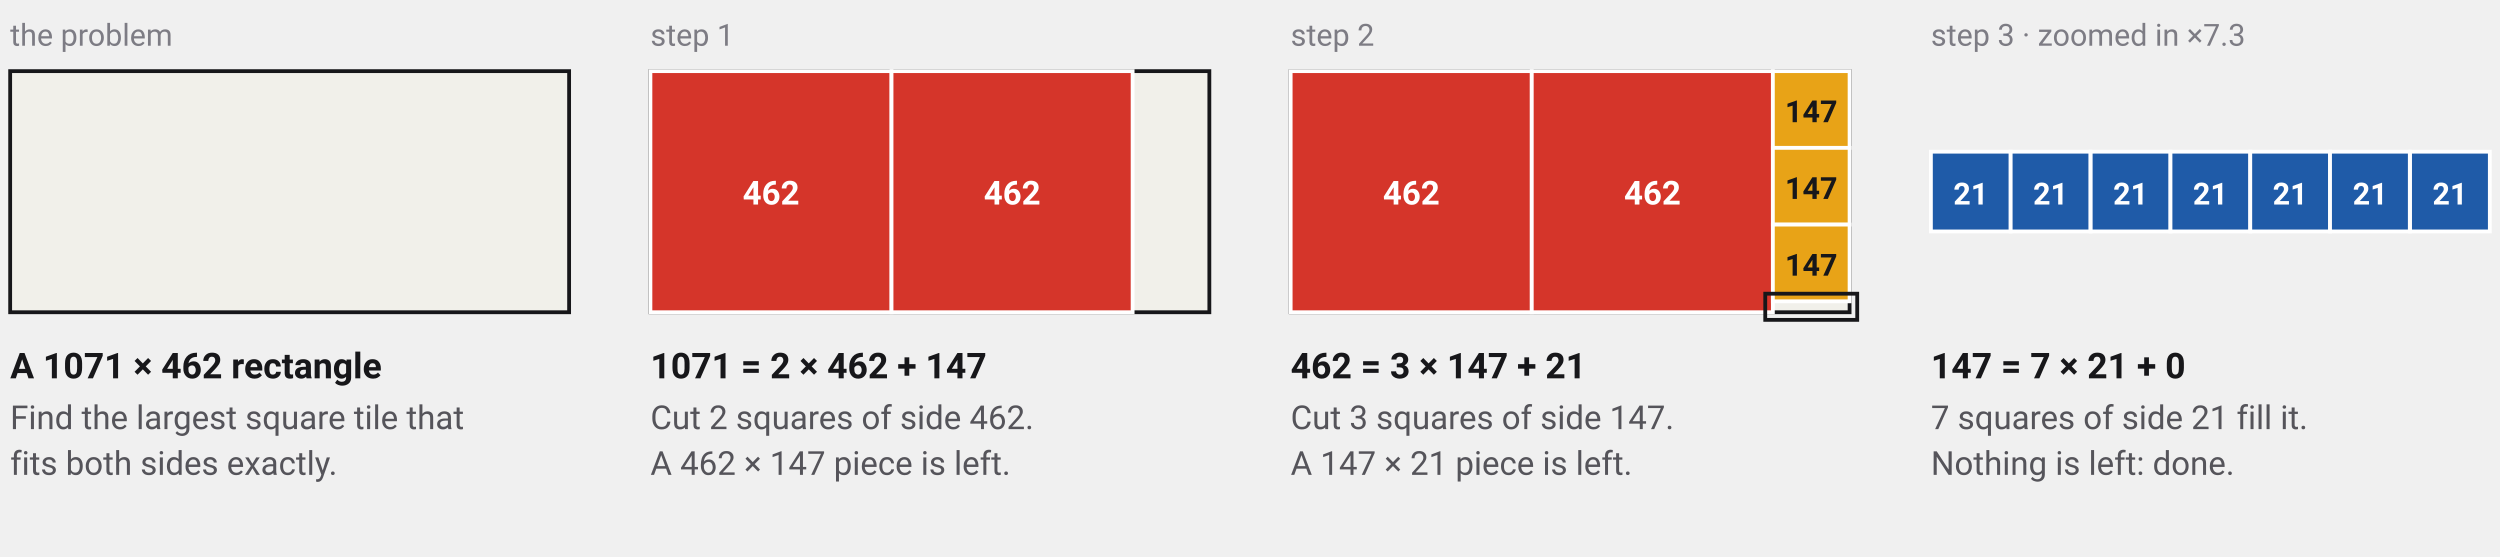
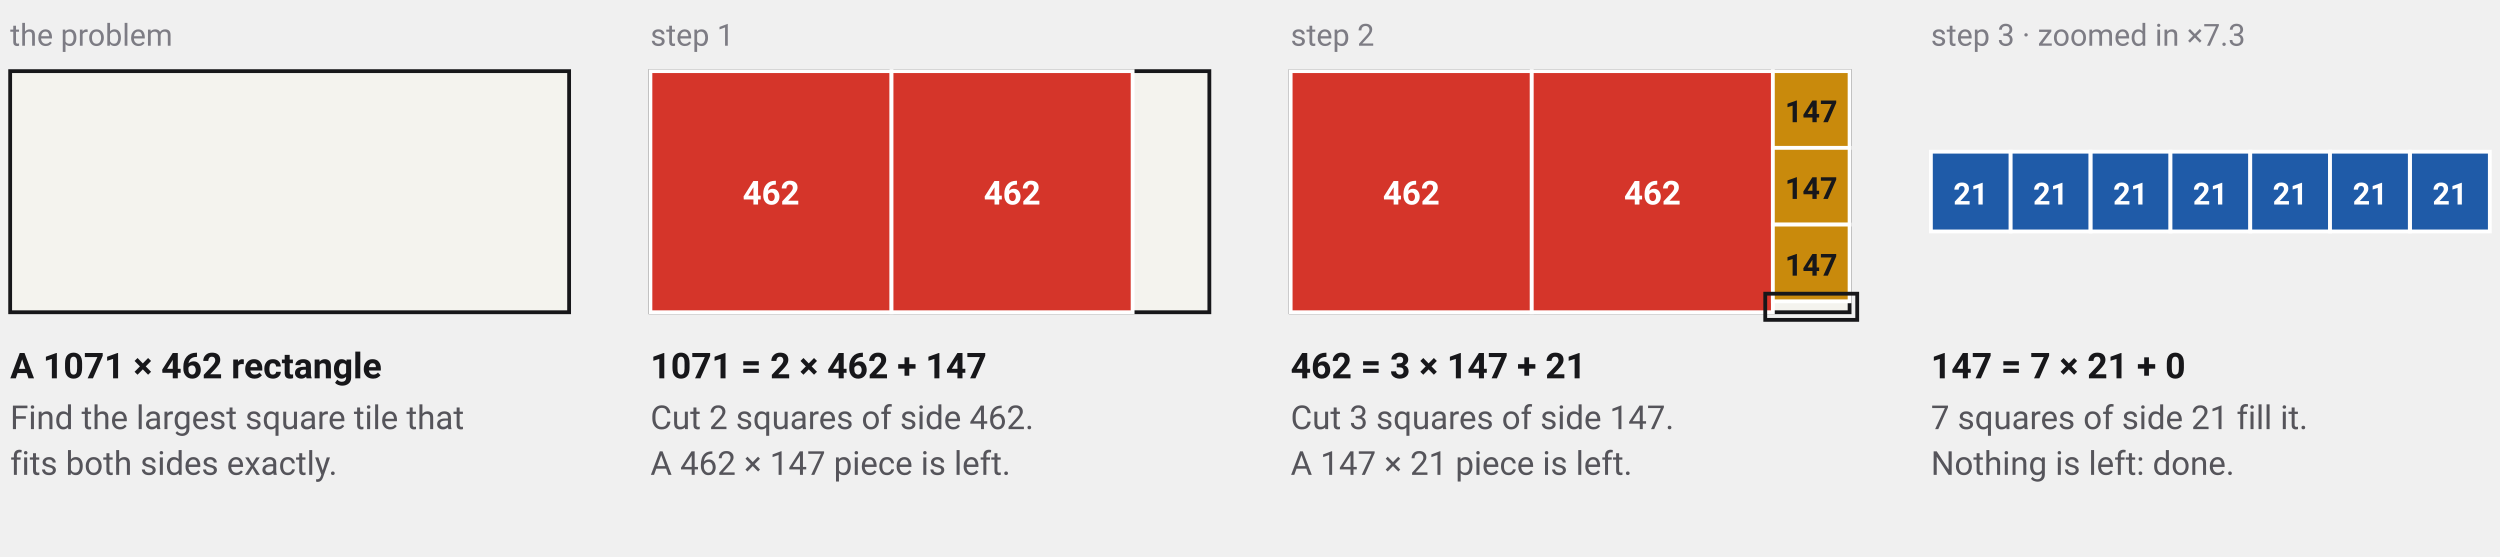
- <svg xmlns="http://www.w3.org/2000/svg" viewBox="0 0 984 218.902" width="984" height="218.902" role="img" aria-label="Euclid's algorithm on 1071 and 462 drawn as squares cut from a rectangle" font-family="system-ui,-apple-system,'Segoe UI',Roboto,Arial,sans-serif">
-   <rect x="4" y="28" width="220.0" height="94.9" fill="#f1f0ea" stroke="#17171a" stroke-width="1.5" />
-   <text x="4.0" y="148.9" fill="#17171a" font-size="14" text-anchor="start" font-weight="650">A 1071 × 462 rectangle</text>
-   <text x="4.0" y="168.9" fill="#55545a" font-size="13" text-anchor="start" font-weight="400">Find the largest square tile that</text>
-   <text x="4.0" y="186.9" fill="#55545a" font-size="13" text-anchor="start" font-weight="400">fits both sides exactly.</text>
-   <text x="4.0" y="18.0" fill="#7d7c84" font-size="12" text-anchor="start" font-weight="400">the problem</text>
-   <rect x="256" y="28" width="220.0" height="94.9" fill="#f1f0ea" stroke="#17171a" stroke-width="1.5" />
-   <rect x="256.0" y="28.0" width="94.9" height="94.9" fill="#d5352a" stroke="#ffffff" stroke-width="1.5" />
-   <text x="303.5" y="80.5" fill="#ffffff" font-size="13" text-anchor="middle" font-weight="600">462</text>
-   <rect x="350.9" y="28.0" width="94.9" height="94.9" fill="#d5352a" stroke="#ffffff" stroke-width="1.5" />
-   <text x="398.4" y="80.5" fill="#ffffff" font-size="13" text-anchor="middle" font-weight="600">462</text>
-   <text x="256.0" y="148.9" fill="#17171a" font-size="14" text-anchor="start" font-weight="650">1071 = 2 × 462 + 147</text>
-   <text x="256.0" y="168.9" fill="#55545a" font-size="13" text-anchor="start" font-weight="400">Cut 2 squares of side 462.</text>
-   <text x="256.0" y="186.9" fill="#55545a" font-size="13" text-anchor="start" font-weight="400">A 462 × 147 piece is left.</text>
-   <text x="256.0" y="18.0" fill="#7d7c84" font-size="12" text-anchor="start" font-weight="400">step 1</text>
-   <rect x="508" y="28" width="220.0" height="94.9" fill="#f1f0ea" stroke="#17171a" stroke-width="1.5" />
-   <rect x="508.0" y="28.0" width="94.9" height="94.9" fill="#d5352a" stroke="#ffffff" stroke-width="1.5" />
-   <text x="555.5" y="80.5" fill="#ffffff" font-size="13" text-anchor="middle" font-weight="600">462</text>
-   <rect x="602.9" y="28.0" width="94.9" height="94.9" fill="#d5352a" stroke="#ffffff" stroke-width="1.5" />
-   <text x="650.4" y="80.5" fill="#ffffff" font-size="13" text-anchor="middle" font-weight="600">462</text>
-   <rect x="697.8" y="28.0" width="30.2" height="30.2" fill="#e8a317" stroke="#ffffff" stroke-width="1.5" />
-   <text x="712.9" y="48.1" fill="#17171a" font-size="12" text-anchor="middle" font-weight="600">147</text>
-   <rect x="697.8" y="58.2" width="30.2" height="30.2" fill="#e8a317" stroke="#ffffff" stroke-width="1.5" />
-   <text x="712.9" y="78.3" fill="#17171a" font-size="12" text-anchor="middle" font-weight="600">147</text>
-   <rect x="697.8" y="88.4" width="30.2" height="30.2" fill="#e8a317" stroke="#ffffff" stroke-width="1.5" />
-   <text x="712.9" y="108.5" fill="#17171a" font-size="12" text-anchor="middle" font-weight="600">147</text>
-   <rect x="694.8" y="115.6" width="36.2" height="10.3" fill="none" stroke="#17171a" stroke-width="1.5" />
-   <text x="508.0" y="148.9" fill="#17171a" font-size="14" text-anchor="start" font-weight="650">462 = 3 × 147 + 21</text>
-   <text x="508.0" y="168.9" fill="#55545a" font-size="13" text-anchor="start" font-weight="400">Cut 3 squares of side 147.</text>
-   <text x="508.0" y="186.9" fill="#55545a" font-size="13" text-anchor="start" font-weight="400">A 147 × 21 piece is left.</text>
-   <text x="508.0" y="18.0" fill="#7d7c84" font-size="12" text-anchor="start" font-weight="400">step 2</text>
-   <rect x="760.0" y="59.7" width="31.4" height="31.4" fill="#1f5ba8" stroke="#ffffff" stroke-width="1.5" />
-   <text x="775.7" y="80.5" fill="#ffffff" font-size="12" text-anchor="middle" font-weight="600">21</text>
-   <rect x="791.4" y="59.7" width="31.4" height="31.4" fill="#1f5ba8" stroke="#ffffff" stroke-width="1.5" />
-   <text x="807.1" y="80.5" fill="#ffffff" font-size="12" text-anchor="middle" font-weight="600">21</text>
-   <rect x="822.9" y="59.7" width="31.4" height="31.4" fill="#1f5ba8" stroke="#ffffff" stroke-width="1.5" />
-   <text x="838.6" y="80.5" fill="#ffffff" font-size="12" text-anchor="middle" font-weight="600">21</text>
-   <rect x="854.3" y="59.7" width="31.4" height="31.4" fill="#1f5ba8" stroke="#ffffff" stroke-width="1.5" />
-   <text x="870.0" y="80.5" fill="#ffffff" font-size="12" text-anchor="middle" font-weight="600">21</text>
-   <rect x="885.7" y="59.7" width="31.4" height="31.4" fill="#1f5ba8" stroke="#ffffff" stroke-width="1.5" />
-   <text x="901.4" y="80.5" fill="#ffffff" font-size="12" text-anchor="middle" font-weight="600">21</text>
-   <rect x="917.1" y="59.7" width="31.4" height="31.4" fill="#1f5ba8" stroke="#ffffff" stroke-width="1.5" />
-   <text x="932.9" y="80.5" fill="#ffffff" font-size="12" text-anchor="middle" font-weight="600">21</text>
-   <rect x="948.6" y="59.7" width="31.4" height="31.4" fill="#1f5ba8" stroke="#ffffff" stroke-width="1.5" />
-   <text x="964.3" y="80.5" fill="#ffffff" font-size="12" text-anchor="middle" font-weight="600">21</text>
-   <text x="760.0" y="18.0" fill="#7d7c84" font-size="12" text-anchor="start" font-weight="400">step 3 · zoomed in ×7.3</text>
-   <text x="760.0" y="148.9" fill="#17171a" font-size="14" text-anchor="start" font-weight="650">147 = 7 × 21 + 0</text>
-   <text x="760.0" y="168.9" fill="#55545a" font-size="13" text-anchor="start" font-weight="400">7 squares of side 21 fill it.</text>
-   <text x="760.0" y="186.9" fill="#55545a" font-size="13" text-anchor="start" font-weight="400">Nothing is left: done.</text>
+ <svg xmlns="http://www.w3.org/2000/svg" viewBox="0 0 984 218.902" width="984" height="218.902" role="img" aria-label="Euclid's algorithm on 1071 and 462 drawn as squares cut from a rectangle" style="font-family:system-ui,-apple-system,'Segoe UI',Roboto,Arial,sans-serif">
+   <rect x="4.0" y="28.0" width="220.0" height="94.9" rx="0" style="fill:#f4f3ee;stroke:#17171a;stroke-width:1.5" />
+   <text x="4.0" y="18.0" text-anchor="start" style="fill:#7d7c84;font-size:12px;font-weight:400">the problem</text>
+   <text x="4.0" y="148.9" text-anchor="start" style="fill:#17171a;font-size:14px;font-weight:650">A 1071 × 462 rectangle</text>
+   <text x="4.0" y="168.9" text-anchor="start" style="fill:#55545a;font-size:13px;font-weight:400">Find the largest square tile that</text>
+   <text x="4.0" y="186.9" text-anchor="start" style="fill:#55545a;font-size:13px;font-weight:400">fits both sides exactly.</text>
+   <rect x="256.0" y="28.0" width="220.0" height="94.9" rx="0" style="fill:#f4f3ee;stroke:#17171a;stroke-width:1.5" />
+   <rect x="256.0" y="28.0" width="94.9" height="94.9" rx="0" style="fill:#d5352a;stroke:#ffffff;stroke-width:1.5" />
+   <text x="303.5" y="80.5" text-anchor="middle" style="fill:#ffffff;font-size:13px;font-weight:600">462</text>
+   <rect x="350.9" y="28.0" width="94.9" height="94.9" rx="0" style="fill:#d5352a;stroke:#ffffff;stroke-width:1.5" />
+   <text x="398.4" y="80.5" text-anchor="middle" style="fill:#ffffff;font-size:13px;font-weight:600">462</text>
+   <text x="256.0" y="18.0" text-anchor="start" style="fill:#7d7c84;font-size:12px;font-weight:400">step 1</text>
+   <text x="256.0" y="148.9" text-anchor="start" style="fill:#17171a;font-size:14px;font-weight:650">1071 = 2 × 462 + 147</text>
+   <text x="256.0" y="168.9" text-anchor="start" style="fill:#55545a;font-size:13px;font-weight:400">Cut 2 squares of side 462.</text>
+   <text x="256.0" y="186.9" text-anchor="start" style="fill:#55545a;font-size:13px;font-weight:400">A 462 × 147 piece is left.</text>
+   <rect x="508.0" y="28.0" width="220.0" height="94.9" rx="0" style="fill:#f4f3ee;stroke:#17171a;stroke-width:1.5" />
+   <rect x="508.0" y="28.0" width="94.9" height="94.9" rx="0" style="fill:#d5352a;stroke:#ffffff;stroke-width:1.5" />
+   <text x="555.5" y="80.5" text-anchor="middle" style="fill:#ffffff;font-size:13px;font-weight:600">462</text>
+   <rect x="602.9" y="28.0" width="94.9" height="94.9" rx="0" style="fill:#d5352a;stroke:#ffffff;stroke-width:1.5" />
+   <text x="650.4" y="80.5" text-anchor="middle" style="fill:#ffffff;font-size:13px;font-weight:600">462</text>
+   <rect x="697.8" y="28.0" width="30.2" height="30.2" rx="0" style="fill:#c98a0c;stroke:#ffffff;stroke-width:1.5" />
+   <text x="712.9" y="48.1" text-anchor="middle" style="fill:#17171a;font-size:12px;font-weight:600">147</text>
+   <rect x="697.8" y="58.2" width="30.2" height="30.2" rx="0" style="fill:#c98a0c;stroke:#ffffff;stroke-width:1.5" />
+   <text x="712.9" y="78.3" text-anchor="middle" style="fill:#17171a;font-size:12px;font-weight:600">147</text>
+   <rect x="697.8" y="88.4" width="30.2" height="30.2" rx="0" style="fill:#c98a0c;stroke:#ffffff;stroke-width:1.5" />
+   <text x="712.9" y="108.5" text-anchor="middle" style="fill:#17171a;font-size:12px;font-weight:600">147</text>
+   <rect x="694.8" y="115.6" width="36.2" height="10.3" rx="0" style="fill:none;stroke:#17171a;stroke-width:1.5" />
+   <text x="508.0" y="18.0" text-anchor="start" style="fill:#7d7c84;font-size:12px;font-weight:400">step 2</text>
+   <text x="508.0" y="148.9" text-anchor="start" style="fill:#17171a;font-size:14px;font-weight:650">462 = 3 × 147 + 21</text>
+   <text x="508.0" y="168.9" text-anchor="start" style="fill:#55545a;font-size:13px;font-weight:400">Cut 3 squares of side 147.</text>
+   <text x="508.0" y="186.9" text-anchor="start" style="fill:#55545a;font-size:13px;font-weight:400">A 147 × 21 piece is left.</text>
+   <rect x="760.0" y="59.7" width="31.4" height="31.4" rx="0" style="fill:#1f5ba8;stroke:#ffffff;stroke-width:1.5" />
+   <text x="775.7" y="80.5" text-anchor="middle" style="fill:#ffffff;font-size:12px;font-weight:600">21</text>
+   <rect x="791.4" y="59.7" width="31.4" height="31.4" rx="0" style="fill:#1f5ba8;stroke:#ffffff;stroke-width:1.5" />
+   <text x="807.1" y="80.5" text-anchor="middle" style="fill:#ffffff;font-size:12px;font-weight:600">21</text>
+   <rect x="822.9" y="59.7" width="31.4" height="31.4" rx="0" style="fill:#1f5ba8;stroke:#ffffff;stroke-width:1.5" />
+   <text x="838.6" y="80.5" text-anchor="middle" style="fill:#ffffff;font-size:12px;font-weight:600">21</text>
+   <rect x="854.3" y="59.7" width="31.4" height="31.4" rx="0" style="fill:#1f5ba8;stroke:#ffffff;stroke-width:1.5" />
+   <text x="870.0" y="80.5" text-anchor="middle" style="fill:#ffffff;font-size:12px;font-weight:600">21</text>
+   <rect x="885.7" y="59.7" width="31.4" height="31.4" rx="0" style="fill:#1f5ba8;stroke:#ffffff;stroke-width:1.5" />
+   <text x="901.4" y="80.5" text-anchor="middle" style="fill:#ffffff;font-size:12px;font-weight:600">21</text>
+   <rect x="917.1" y="59.7" width="31.4" height="31.4" rx="0" style="fill:#1f5ba8;stroke:#ffffff;stroke-width:1.5" />
+   <text x="932.9" y="80.5" text-anchor="middle" style="fill:#ffffff;font-size:12px;font-weight:600">21</text>
+   <rect x="948.6" y="59.7" width="31.4" height="31.4" rx="0" style="fill:#1f5ba8;stroke:#ffffff;stroke-width:1.5" />
+   <text x="964.3" y="80.5" text-anchor="middle" style="fill:#ffffff;font-size:12px;font-weight:600">21</text>
+   <text x="760.0" y="18.0" text-anchor="start" style="fill:#7d7c84;font-size:12px;font-weight:400">step 3 · zoomed in ×7.3</text>
+   <text x="760.0" y="148.9" text-anchor="start" style="fill:#17171a;font-size:14px;font-weight:650">147 = 7 × 21 + 0</text>
+   <text x="760.0" y="168.9" text-anchor="start" style="fill:#55545a;font-size:13px;font-weight:400">7 squares of side 21 fill it.</text>
+   <text x="760.0" y="186.9" text-anchor="start" style="fill:#55545a;font-size:13px;font-weight:400">Nothing is left: done.</text>
</svg>
